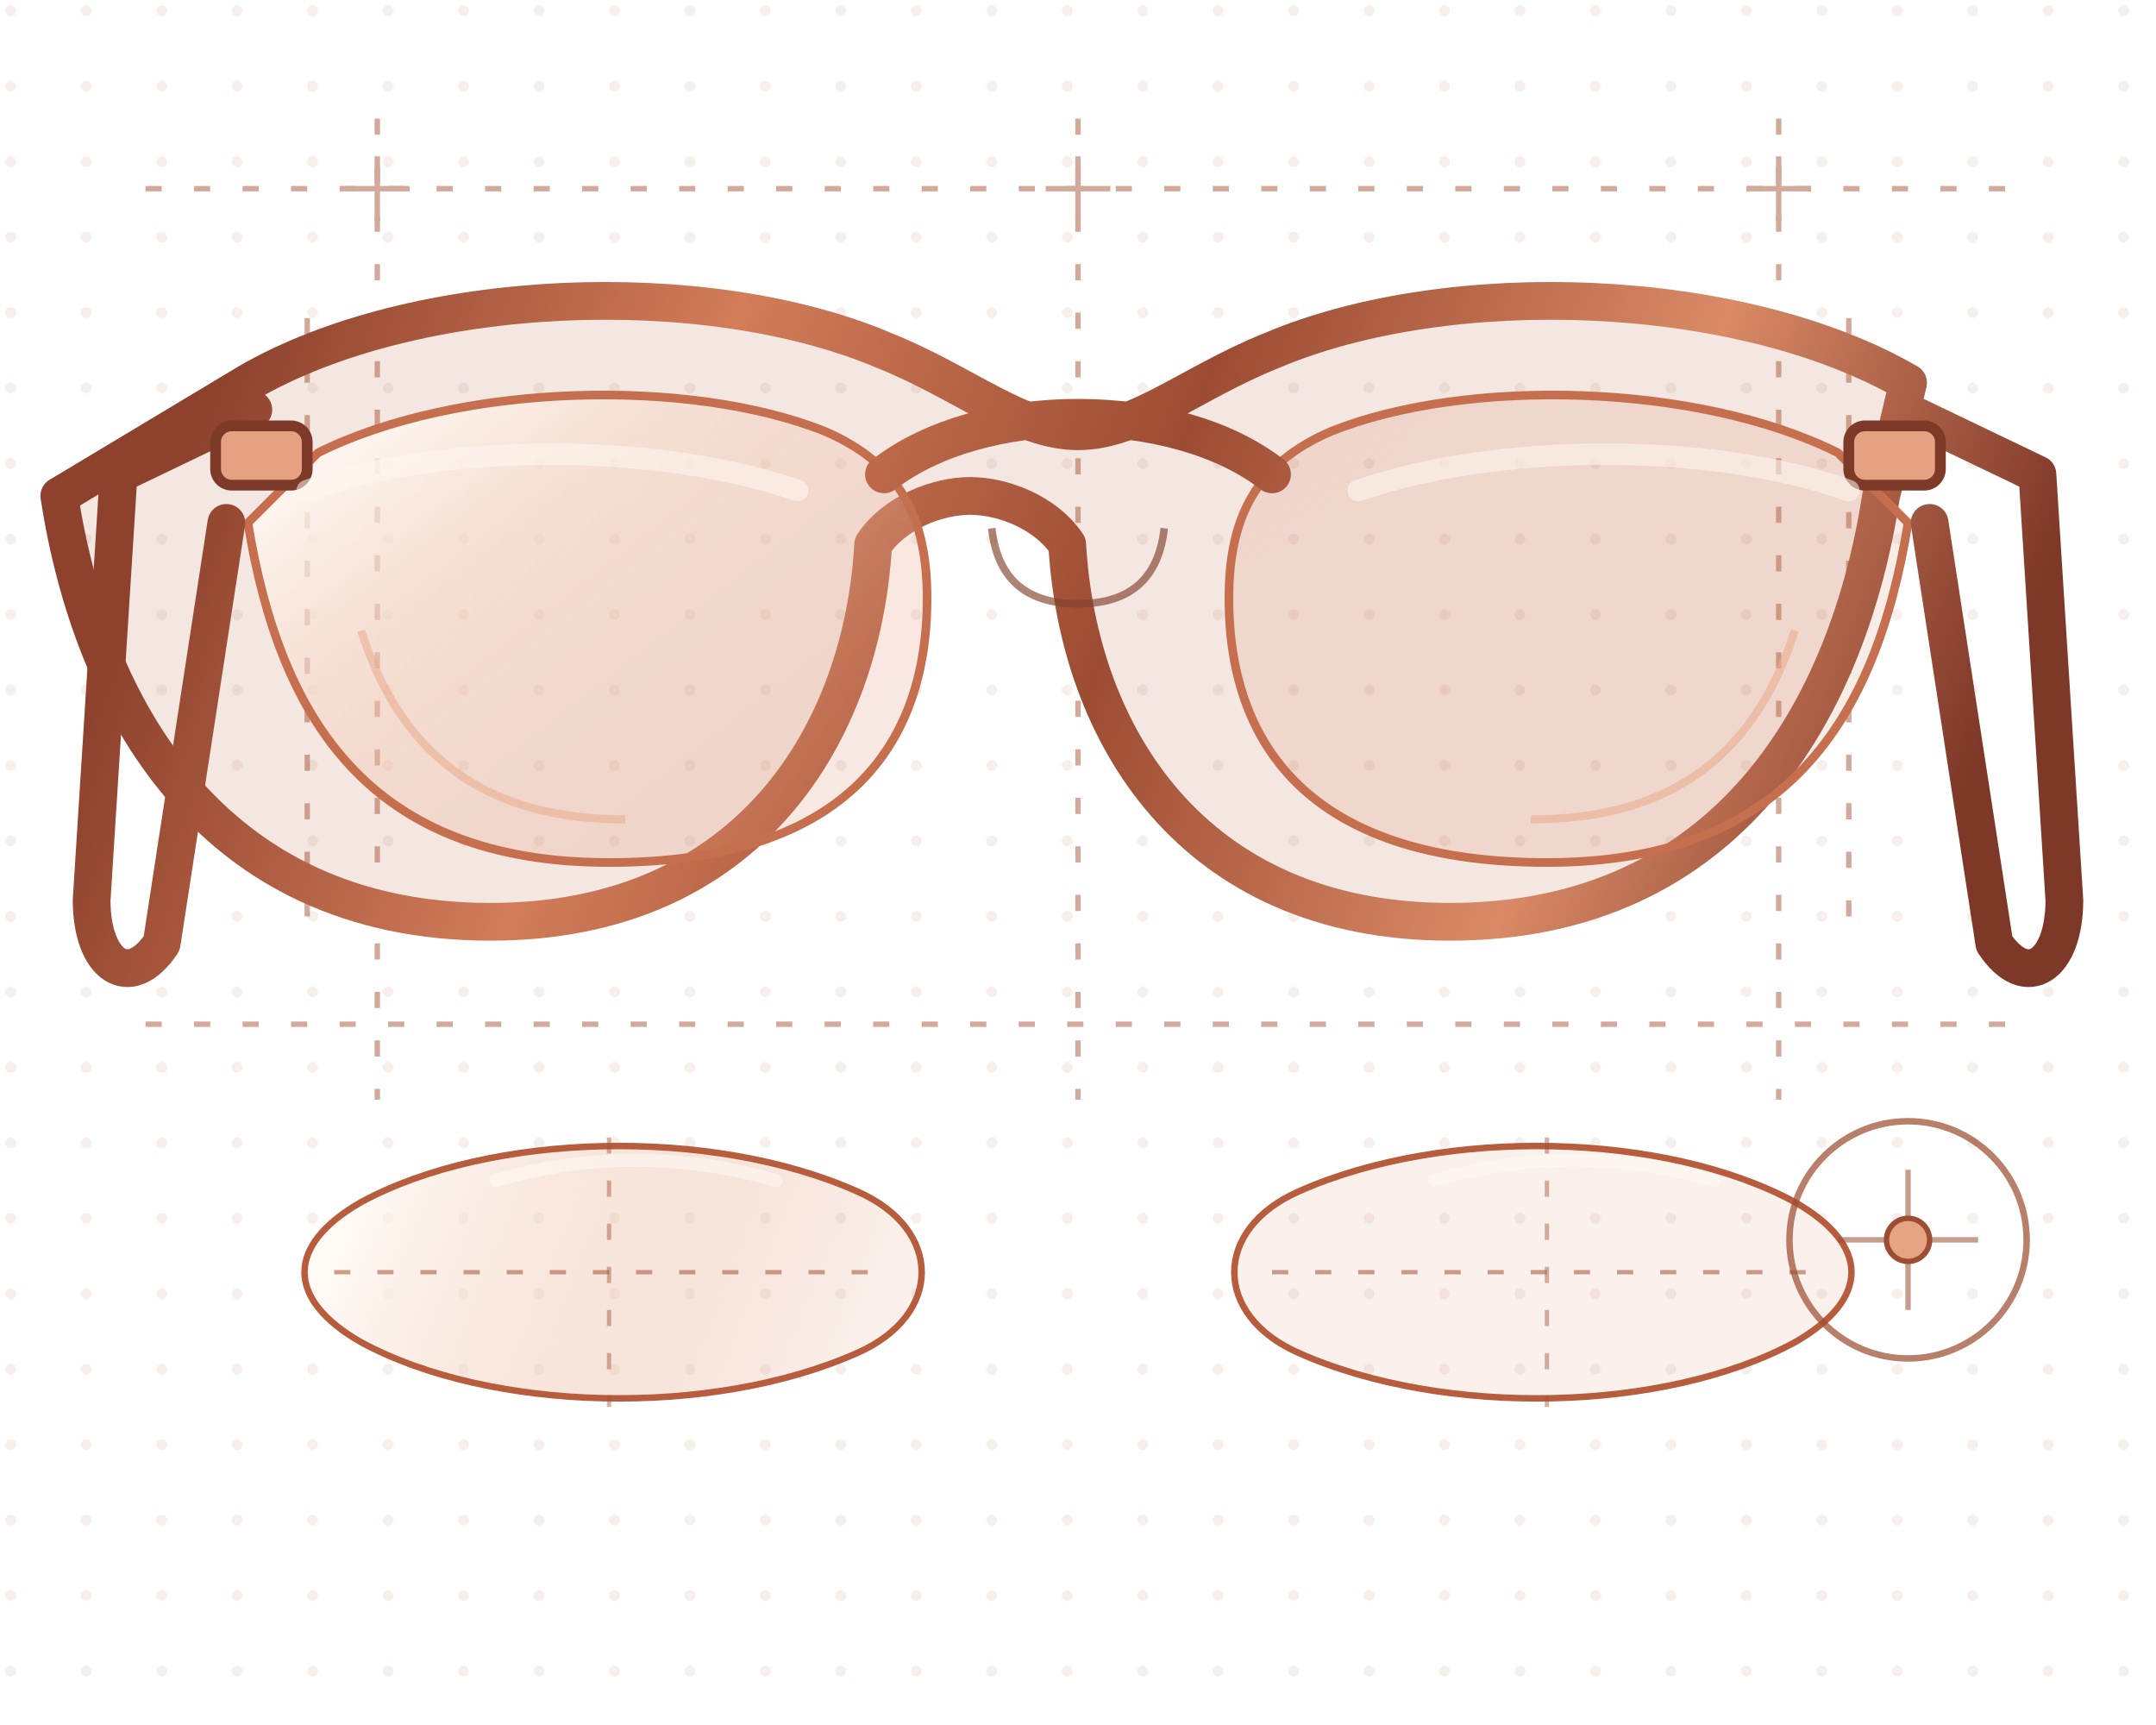
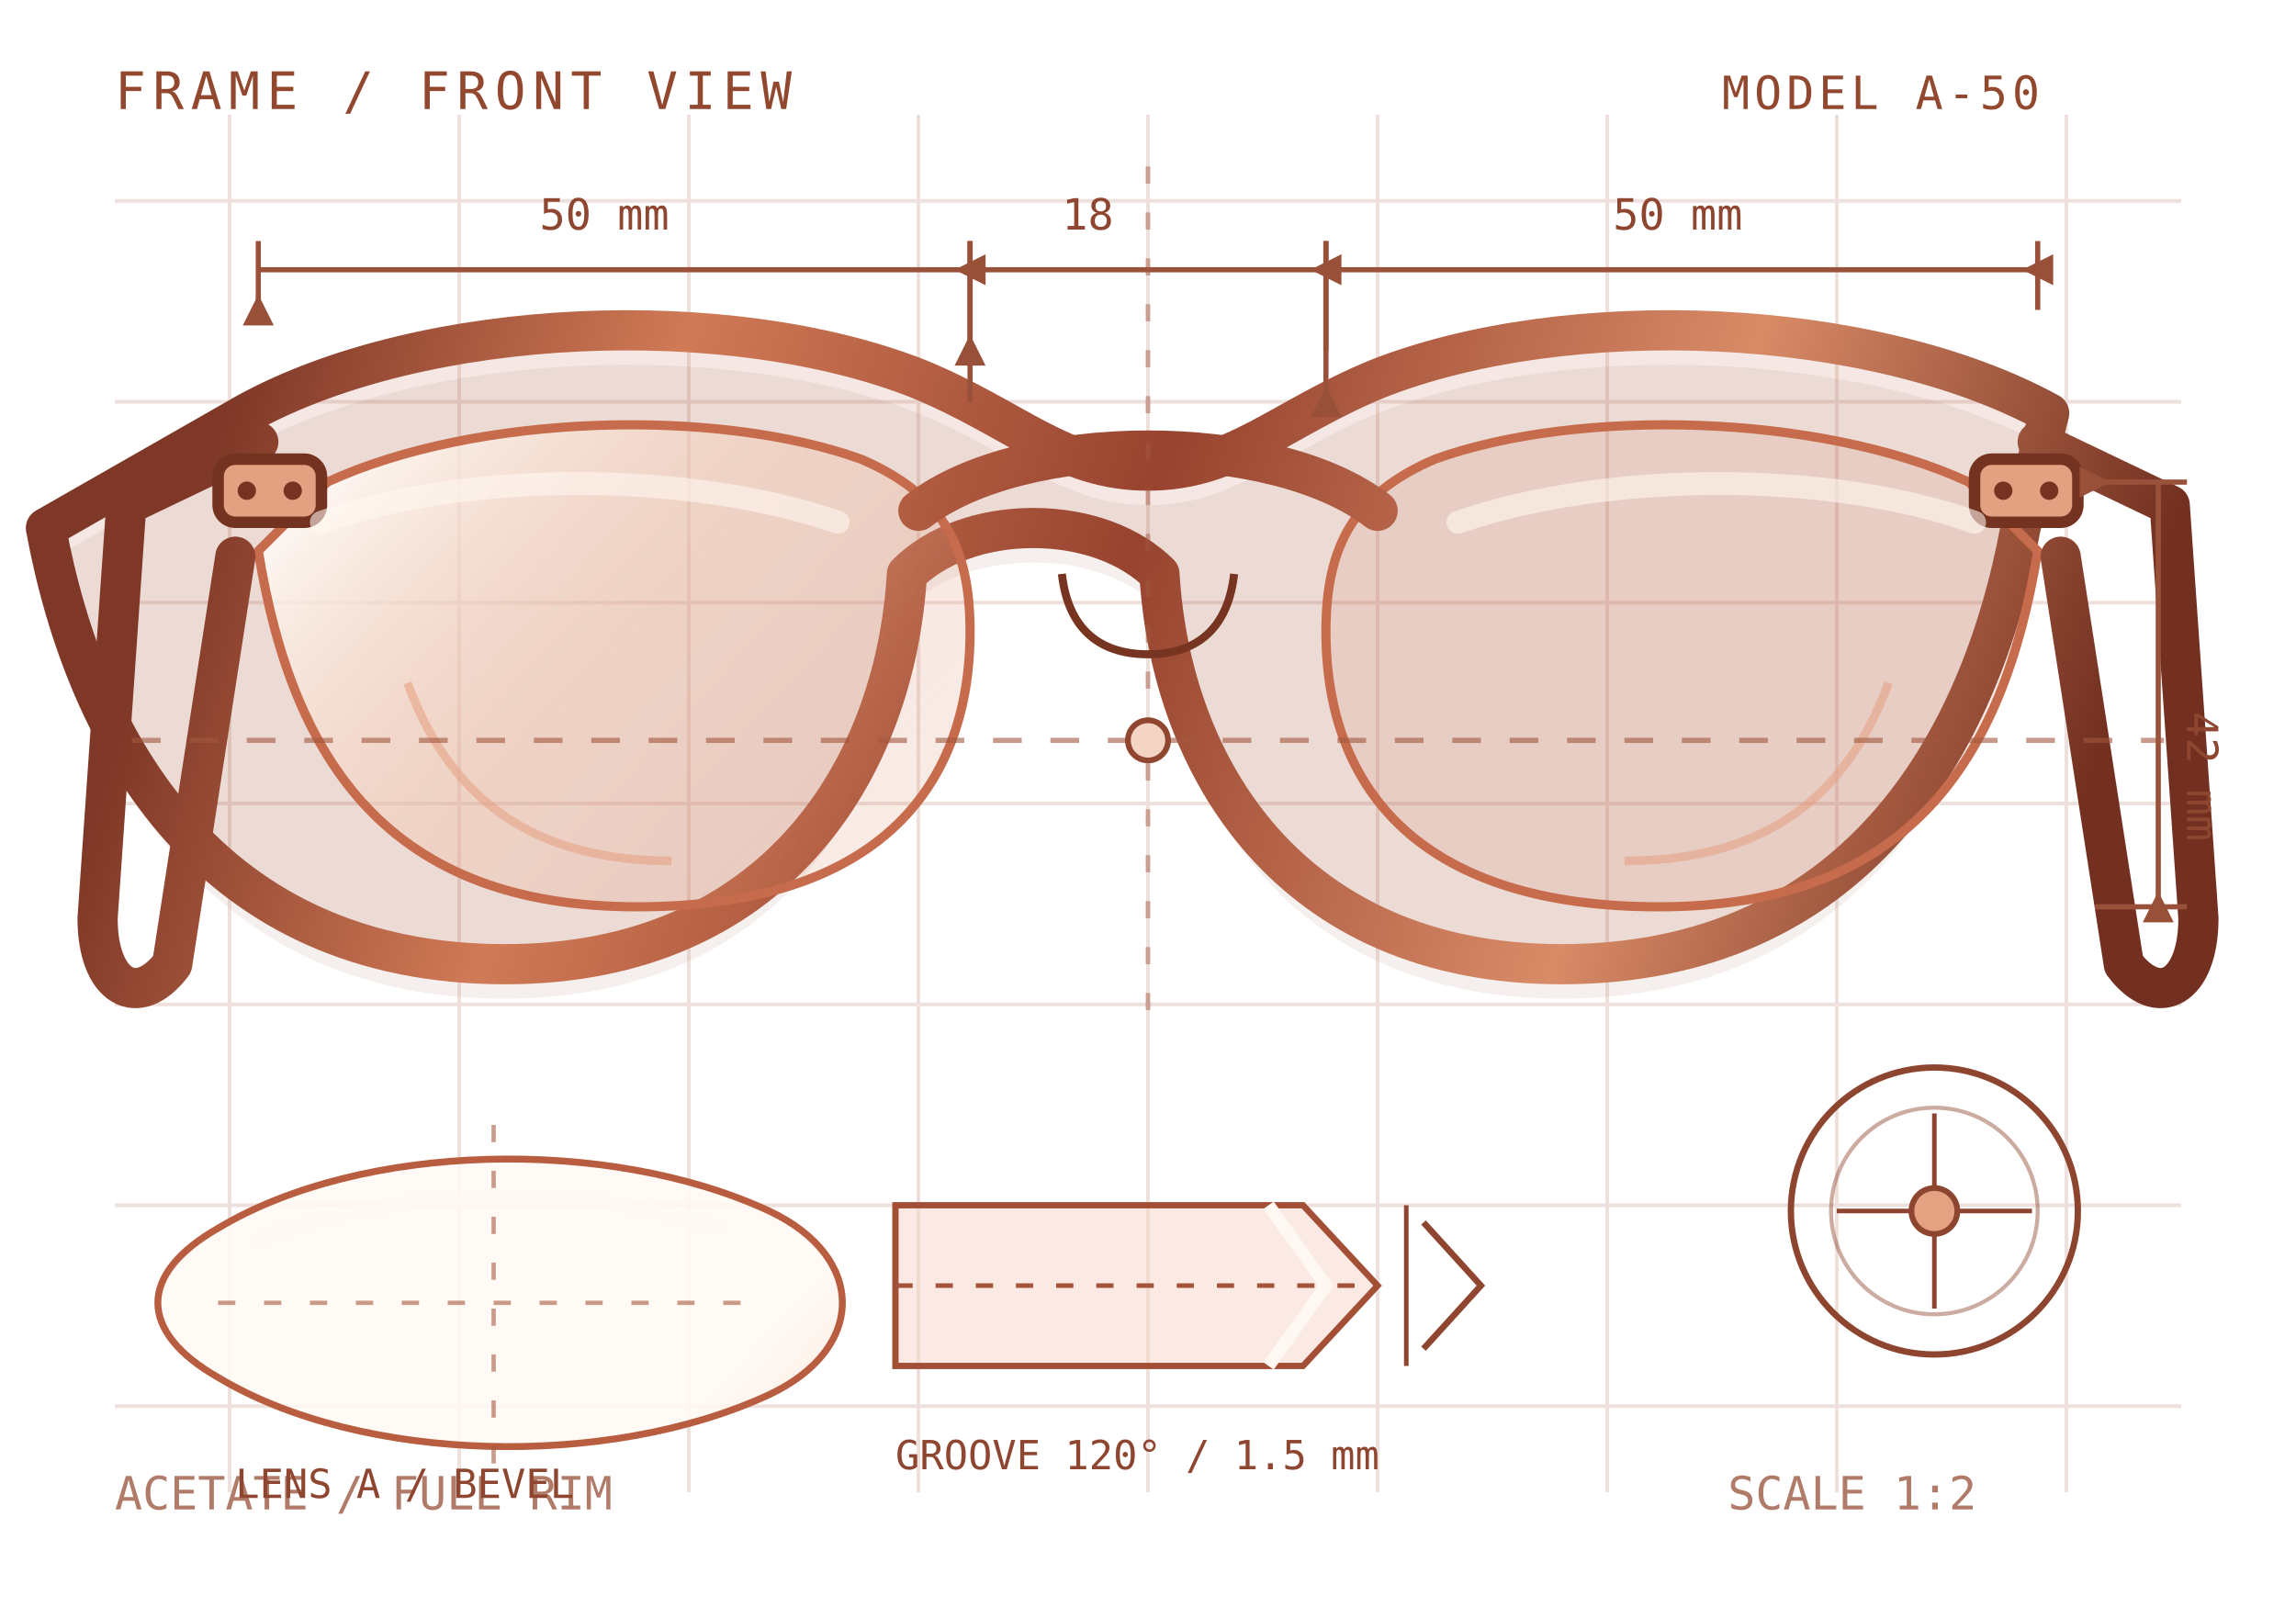
- <svg xmlns="http://www.w3.org/2000/svg" viewBox="0 0 400 320" fill="none">
+ <svg xmlns="http://www.w3.org/2000/svg" viewBox="0 0 400 280" fill="none">
  <defs>
-     <linearGradient id="frame" x1="44" y1="61" x2="353" y2="178" gradientUnits="userSpaceOnUse">
-       <stop stop-color="#8E422D" />
-       <stop offset=".26" stop-color="#D27C59" />
-       <stop offset=".52" stop-color="#9C4C32" />
-       <stop offset=".78" stop-color="#D98A66" />
-       <stop offset="1" stop-color="#7E3828" />
+     <linearGradient id="acetate" x1="42" y1="62" x2="355" y2="165" gradientUnits="userSpaceOnUse">
+       <stop stop-color="#7F3827" />
+       <stop offset=".22" stop-color="#D07A56" />
+       <stop offset=".48" stop-color="#97432F" />
+       <stop offset=".76" stop-color="#D98B67" />
+       <stop offset="1" stop-color="#733020" />
    </linearGradient>
-     <linearGradient id="lens" x1="86" y1="67" x2="163" y2="166" gradientUnits="userSpaceOnUse">
-       <stop stop-color="#FFF8F1" stop-opacity=".82" />
-       <stop offset=".44" stop-color="#F0C2AA" stop-opacity=".34" />
-       <stop offset="1" stop-color="#CF7754" stop-opacity=".14" />
+     <linearGradient id="lens" x1="70" y1="72" x2="161" y2="156" gradientUnits="userSpaceOnUse">
+       <stop stop-color="#FFF9F3" stop-opacity=".86" />
+       <stop offset=".54" stop-color="#EFB89C" stop-opacity=".28" />
+       <stop offset="1" stop-color="#C96D4A" stop-opacity=".12" />
    </linearGradient>
-     <linearGradient id="looseLens" x1="73" y1="202" x2="166" y2="239" gradientUnits="userSpaceOnUse">
-       <stop stop-color="#FFF9F2" stop-opacity=".72" />
-       <stop offset="1" stop-color="#D98862" stop-opacity=".12" />
-     </linearGradient>
-     <pattern id="microDots" width="14" height="14" patternUnits="userSpaceOnUse">
-       <circle cx="2" cy="2" r="1" fill="#A15438" fill-opacity=".17" />
-     </pattern>
+     <marker id="dimArrow" markerWidth="6" markerHeight="6" refX="3" refY="3" orient="auto-start-reverse">
+       <path d="M6 0 0 3l6 3Z" fill="#985039" />
+     </marker>
  </defs>
-   <rect width="400" height="320" fill="url(#microDots)" opacity=".56" />
-   <g stroke="#A85B3E" stroke-width="1" stroke-dasharray="3 6" opacity=".52">
-     <path d="M27 35h346M27 190h346M70 22v182M200 22v182M330 22v182" />
-     <path d="M70 29v12M200 29v12M330 29v12M64 35h12M194 35h12M324 35h12" stroke-dasharray="none" />
-     <path d="M57 59v115M343 59v115" />
+   <g stroke="#A05A42" stroke-width=".65" opacity=".18">
+     <path d="M20 35h360M20 70h360M20 105h360M20 140h360M20 175h360M20 210h360M20 245h360" />
+     <path d="M40 20v240M80 20v240M120 20v240M160 20v240M200 20v240M240 20v240M280 20v240M320 20v240M360 20v240" />
  </g>
-   <g>
-     <path d="M46 71c31-18 85-20 118-6 15 6 25 15 36 15s21-9 36-15c33-14 87-12 118 6l-5 21c-6 39-28 79-80 79-48 0-69-35-71-70-4-6-12-9-18-9s-14 3-18 9c-2 35-23 70-71 70-52 0-74-40-80-79Z" fill="#B95F40" fill-opacity=".16" stroke="url(#frame)" stroke-width="7" stroke-linejoin="round" />
-     <path d="M59 84c26-13 69-14 94-4 14 6 19 16 19 31 0 29-17 49-59 49-44 0-61-26-67-63ZM341 84c-26-13-69-14-94-4-14 6-19 16-19 31 0 29 17 49 59 49 44 0 61-26 67-63Z" fill="url(#lens)" stroke="#C66F4E" stroke-width="1.6" />
-     <path d="M164 88c18-14 54-14 72 0" stroke="url(#frame)" stroke-width="7" stroke-linecap="round" />
-     <path d="M47 76 22 88l-5 79c0 12 7 17 13 8l12-78M353 76l25 12 5 79c0 12-7 17-13 8l-12-78" stroke="url(#frame)" stroke-width="7" stroke-linecap="round" stroke-linejoin="round" />
-     <rect x="40" y="79" width="17" height="11" rx="3" fill="#E5A182" stroke="#7E3A29" stroke-width="2" />
-     <rect x="343" y="79" width="17" height="11" rx="3" fill="#E5A182" stroke="#7E3A29" stroke-width="2" />
-     <path d="M57 91c25-9 65-9 91 0M252 91c26-9 66-9 91 0" stroke="#FFF7F1" stroke-width="4" stroke-linecap="round" opacity=".55" />
-     <path d="M67 117c8 25 25 35 49 35M333 117c-8 25-25 35-49 35" stroke="#EAA98B" stroke-width="1.5" opacity=".55" />
-     <path d="M184 98c1 9 6 14 16 14s15-5 16-14" stroke="#81402D" stroke-width="1.4" opacity=".65" />
+   <g font-family="ui-monospace, SFMono-Regular, Menlo, monospace" fill="#91482F">
+     <text x="20" y="19" font-size="9" letter-spacing="1.2">FRAME / FRONT VIEW</text>
+     <text x="300" y="19" font-size="8" letter-spacing=".8">MODEL A-50</text>
+     <text x="20" y="263" font-size="8" opacity=".72">ACETATE / FULL RIM</text>
+     <text x="301" y="263" font-size="8" opacity=".72">SCALE 1:2</text>
  </g>
-   <g>
-     <path d="M67 223c24-13 65-14 92-2 16 7 16 23 0 30-27 12-68 11-92-2-14-8-14-18 0-26Z" fill="url(#looseLens)" stroke="#B75C3D" stroke-width="1.2" />
-     <path d="M241 221c27-12 68-11 92 2 14 8 14 18 0 26-24 13-65 14-92 2-16-7-16-23 0-30Z" fill="url(#looseLens)" stroke="#B75C3D" stroke-width="1.2" />
-     <path d="M62 236h102M236 236h102" stroke="#A55237" stroke-width=".8" stroke-dasharray="3 5" opacity=".55" />
-     <path d="M113 211v50M287 211v50" stroke="#A55237" stroke-width=".8" stroke-dasharray="3 5" opacity=".45" />
-     <path d="M92 219c17-5 35-5 52 0M266 219c17-5 35-5 52 0" stroke="#FFF8F2" stroke-width="2.4" stroke-linecap="round" opacity=".62" />
+   <path d="M43 72c31-17 84-19 117-6 17 7 25 16 40 16s23-9 40-16c33-13 86-11 117 6l-5 20c-7 38-29 76-80 76-47 0-68-34-70-68-5-5-13-8-22-8s-17 3-22 8c-2 34-23 68-70 68-51 0-73-38-80-76Z" fill="#87402F" fill-opacity=".08" transform="translate(0 6)" />
+   <path d="M43 72c31-17 84-19 117-6 17 7 25 16 40 16s23-9 40-16c33-13 86-11 117 6l-5 20c-7 38-29 76-80 76-47 0-68-34-70-68-5-5-13-8-22-8s-17 3-22 8c-2 34-23 68-70 68-51 0-73-38-80-76Z" fill="#B75B40" fill-opacity=".14" stroke="url(#acetate)" stroke-width="7" stroke-linejoin="round" />
+   <path d="M57 84c26-12 68-13 93-4 14 6 19 15 19 30 0 28-17 48-58 48-43 0-60-25-66-62ZM343 84c-26-12-68-13-93-4-14 6-19 15-19 30 0 28 17 48 58 48 43 0 60-25 66-62Z" fill="url(#lens)" stroke="#C66B4B" stroke-width="1.6" />
+   <path d="M160 89c18-14 62-14 80 0" stroke="url(#acetate)" stroke-width="7" stroke-linecap="round" />
+   <path d="M45 77 22 88l-5 72c0 12 7 16 13 8l11-71M355 77l23 11 5 72c0 12-7 16-13 8l-11-71" stroke="url(#acetate)" stroke-width="7" stroke-linecap="round" stroke-linejoin="round" />
+   <rect x="38" y="80" width="18" height="11" rx="3" fill="#E4A181" stroke="#743221" stroke-width="2" />
+   <rect x="344" y="80" width="18" height="11" rx="3" fill="#E4A181" stroke="#743221" stroke-width="2" />
+   <g fill="#773322">
+     <circle cx="43" cy="85.5" r="1.6" />
+     <circle cx="51" cy="85.5" r="1.6" />
+     <circle cx="349" cy="85.5" r="1.6" />
+     <circle cx="357" cy="85.5" r="1.6" />
  </g>
-   <g transform="translate(354 230)" stroke="#9C4D32" fill="none">
-     <circle r="22" stroke-width="1.2" opacity=".72" />
-     <path d="M0-13v26M-13 0h26" stroke-width="1" opacity=".55" />
-     <circle r="4" fill="#E6A485" stroke-width="1" />
+   <path d="M56 91c25-9 64-9 90 0M254 91c26-9 65-9 90 0" stroke="#FFF8F1" stroke-width="4" stroke-linecap="round" opacity=".58" />
+   <path d="M71 119c8 22 24 31 46 31M329 119c-8 22-24 31-46 31" stroke="#E6A083" stroke-width="1.5" opacity=".58" />
+   <path d="M185 100c1 9 6 14 15 14s14-5 15-14" stroke="#763421" stroke-width="1.4" />
+   <g stroke="#99513A" stroke-width=".9" fill="none">
+     <path d="M45 54v-12M169 70V42M45 47h124" marker-start="url(#dimArrow)" marker-end="url(#dimArrow)" />
+     <path d="M169 61v-19M231 61V42M169 47h62" marker-start="url(#dimArrow)" marker-end="url(#dimArrow)" />
+     <path d="M231 70V42M355 54v-12M231 47h124" marker-start="url(#dimArrow)" marker-end="url(#dimArrow)" />
+     <path d="M365 84h16M365 158h16M376 84v74" marker-start="url(#dimArrow)" marker-end="url(#dimArrow)" />
+   </g>
+   <g font-family="ui-monospace, SFMono-Regular, Menlo, monospace" font-size="7.5" fill="#8E4630">
+     <text x="94" y="40">50 mm</text>
+     <text x="185" y="40">18</text>
+     <text x="281" y="40">50 mm</text>
+     <text x="381" y="124" transform="rotate(90 381 124)">42 mm</text>
+   </g>
+   <path d="M23 129h354" stroke="#A2573E" stroke-width=".9" stroke-dasharray="5 5" opacity=".6" />
+   <path d="M200 29v151" stroke="#A2573E" stroke-width=".8" stroke-dasharray="3 5" opacity=".48" />
+   <circle cx="200" cy="129" r="3.5" fill="#F4D5C5" stroke="#91472F" />
+   <g transform="translate(38 188)">
+     <path d="M0 26c25-15 68-16 96-3 17 8 17 24 0 32-28 13-71 12-96-3-14-8-14-18 0-26Z" fill="url(#lens)" stroke="#B85D3F" stroke-width="1.2" />
+     <path d="M7 28c22-9 57-10 80-2" stroke="#FFF8F2" stroke-width="2.5" stroke-linecap="round" opacity=".7" />
+     <path d="M0 39h96M48 8v64" stroke="#A4543A" stroke-width=".75" stroke-dasharray="3 5" opacity=".58" />
+     <text x="3" y="73" font-family="ui-monospace, SFMono-Regular, Menlo, monospace" font-size="7" fill="#8E4630">LENS A / BEVEL</text>
+   </g>
+   <g transform="translate(156 187)">
+     <path d="M0 23h71l13 14-13 14H0Z" fill="#F4D2C1" fill-opacity=".45" stroke="#A34F35" stroke-width="1.1" />
+     <path d="M65 23 75 37 65 51" stroke="#FFF8F2" stroke-width="2.2" />
+     <path d="M0 37h84" stroke="#A4543A" stroke-width=".8" stroke-dasharray="3 4" />
+     <path d="M89 23v28" stroke="#8F452F" stroke-width=".8" />
+     <path d="M92 26 102 37 92 48" stroke="#8F452F" stroke-width="1.1" />
+     <text x="0" y="69" font-family="ui-monospace, SFMono-Regular, Menlo, monospace" font-size="7" fill="#8E4630">GROOVE 120° / 1.5 mm</text>
+   </g>
+   <g transform="translate(337 211)" stroke="#8D452F" fill="none">
+     <circle r="25" stroke-width="1.1" />
+     <circle r="18" stroke-width=".7" opacity=".45" />
+     <path d="M-17 0h34M0-17v34" stroke-width=".8" />
+     <circle r="4" fill="#E5A282" />
  </g>
</svg>
